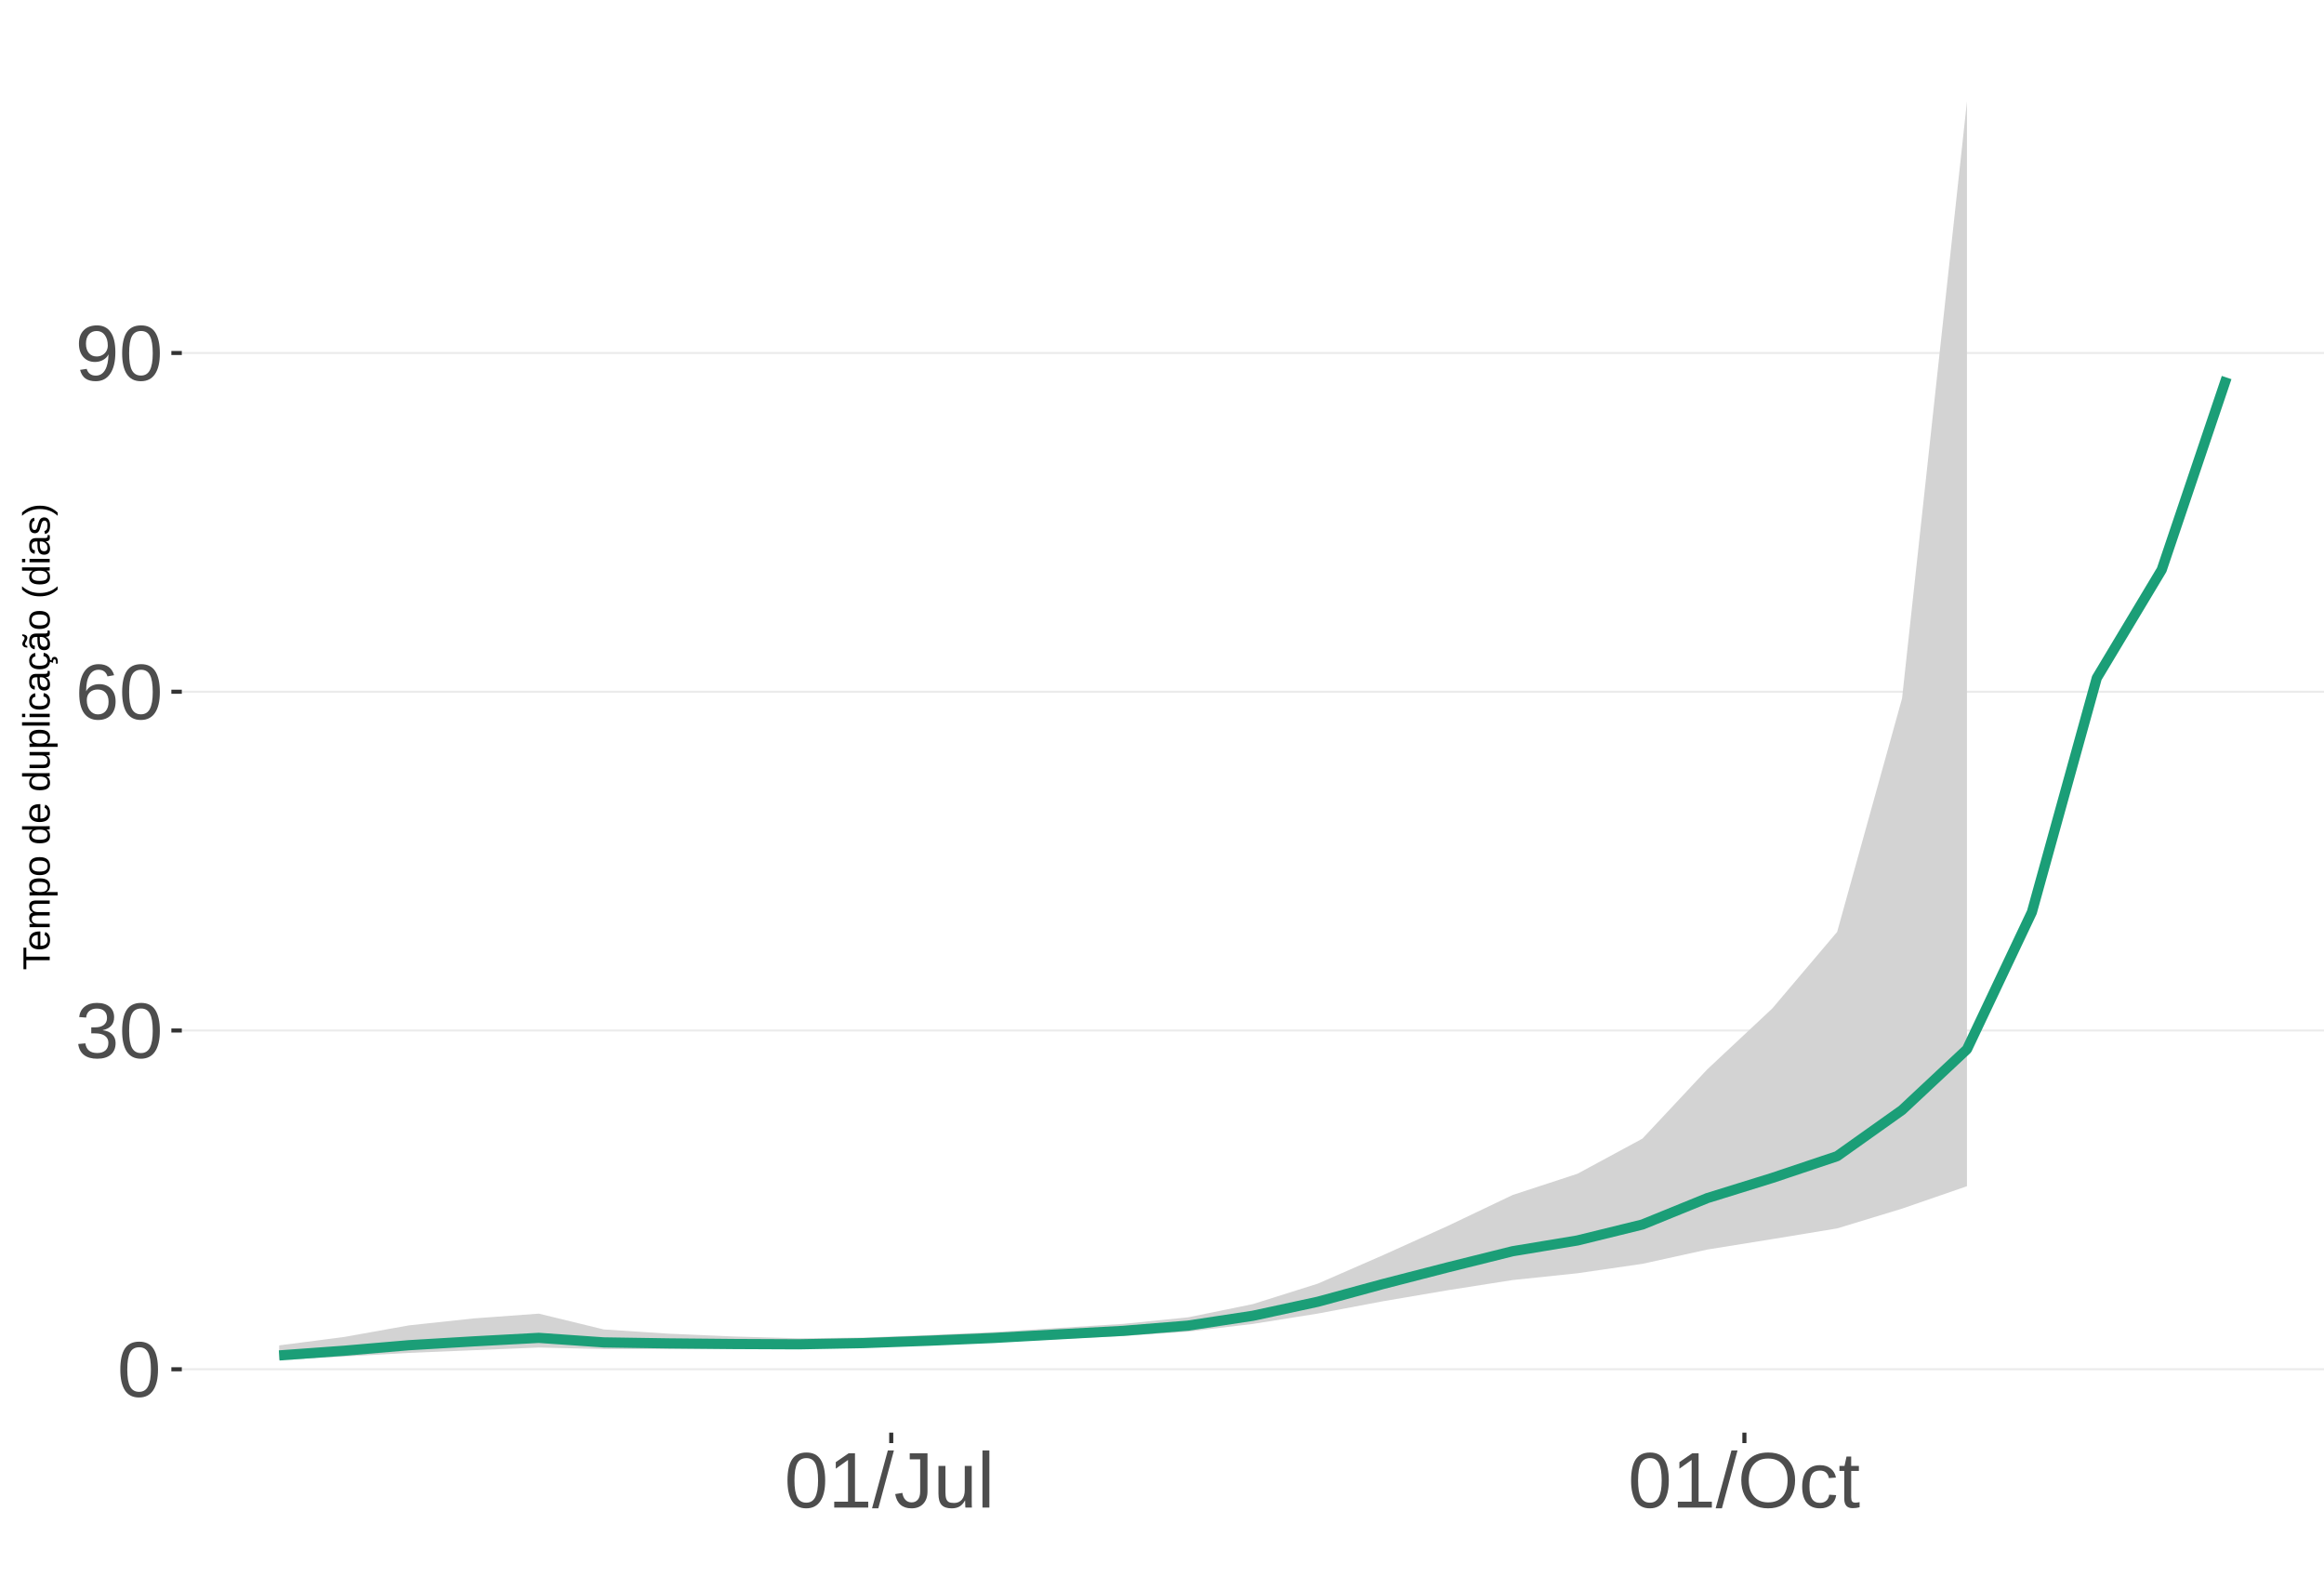
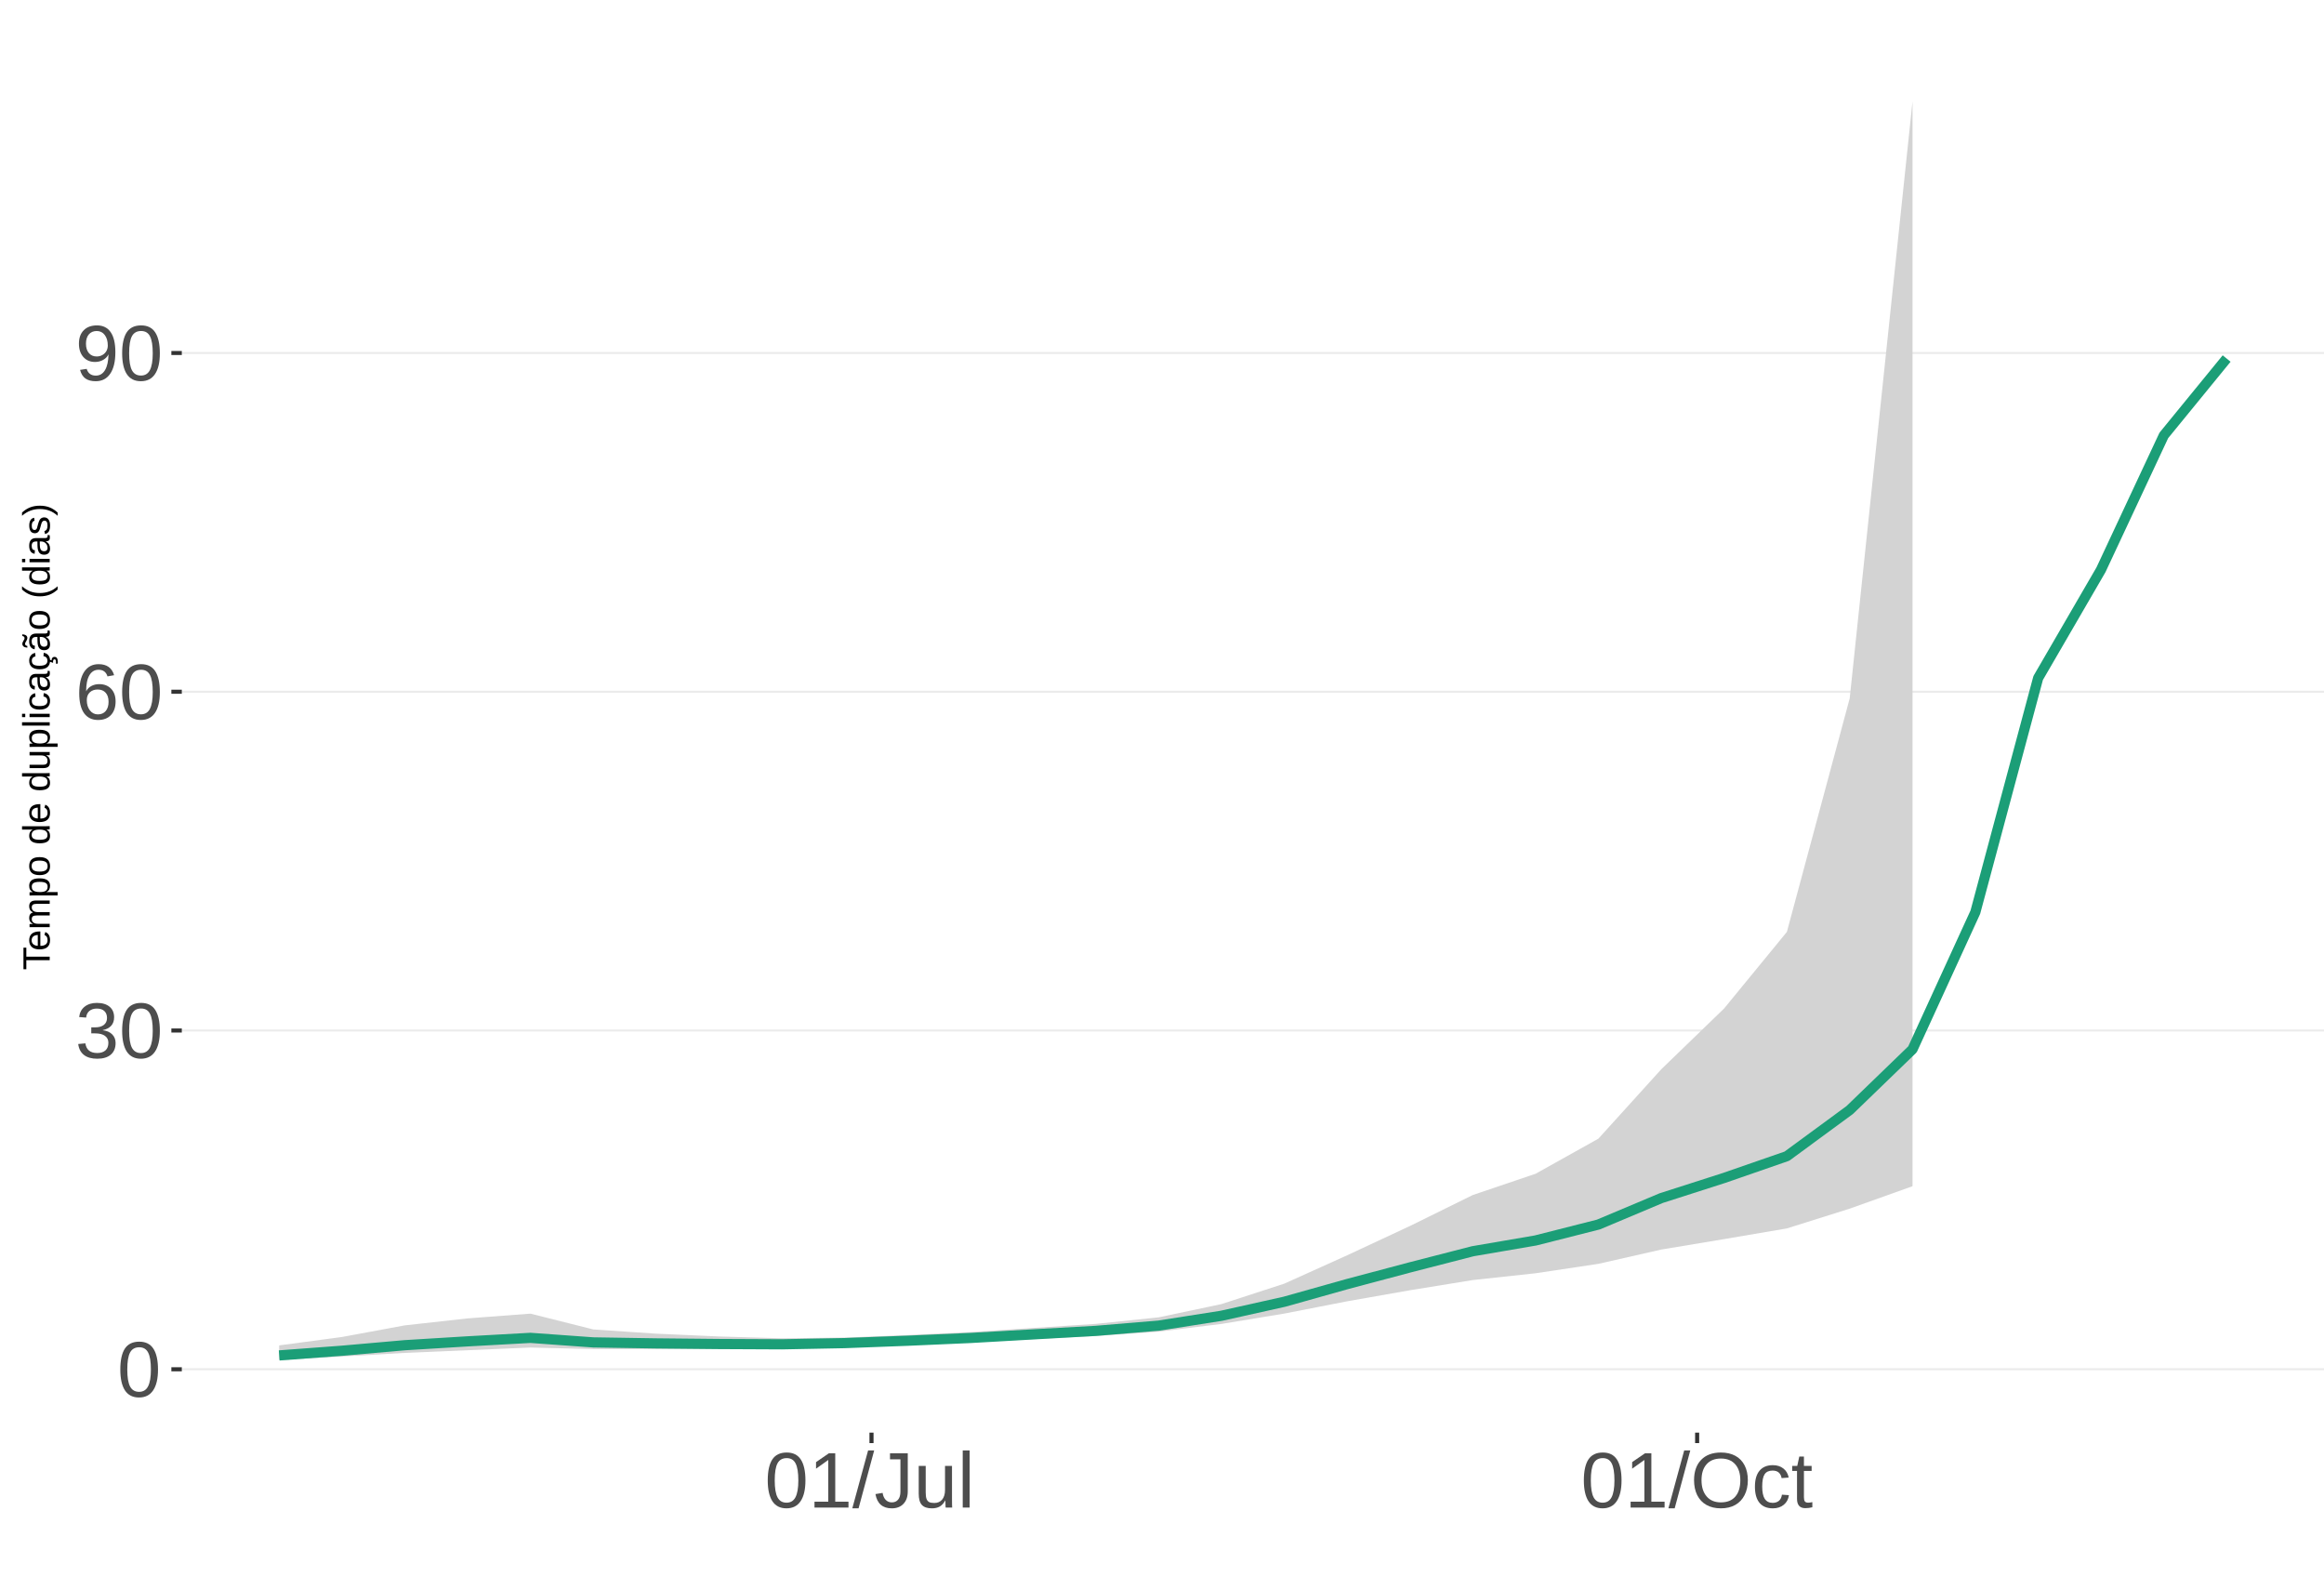
<svg xmlns="http://www.w3.org/2000/svg" xmlns:xlink="http://www.w3.org/1999/xlink" width="609pt" height="413pt" viewBox="0 0 609 413" version="1.1">
  <defs>
    <g>
      <symbol overflow="visible" id="glyph0-0">
        <path style="stroke:none;" d="M 2.062 -14.219 L 13.422 -14.219 L 13.422 0 L 2.062 0 Z M 2.828 -13.438 L 2.828 -0.766 L 12.641 -0.766 L 12.641 -13.438 Z M 2.828 -13.438 " />
      </symbol>
      <symbol overflow="visible" id="glyph0-1">
        <path style="stroke:none;" d="M 10.688 -7.109 C 10.688 -4.734 10.266 -2.922 9.422 -1.672 C 8.586 -0.422 7.352 0.203 5.719 0.203 C 4.082 0.203 2.852 -0.414 2.031 -1.656 C 1.219 -2.906 0.812 -4.723 0.812 -7.109 C 0.812 -9.547 1.207 -11.375 2 -12.594 C 2.801 -13.812 4.062 -14.422 5.781 -14.422 C 7.457 -14.422 8.691 -13.805 9.484 -12.578 C 10.285 -11.348 10.688 -9.523 10.688 -7.109 Z M 8.828 -7.109 C 8.828 -9.16 8.586 -10.645 8.109 -11.562 C 7.641 -12.488 6.863 -12.953 5.781 -12.953 C 4.664 -12.953 3.863 -12.5 3.375 -11.594 C 2.883 -10.688 2.641 -9.191 2.641 -7.109 C 2.641 -5.086 2.883 -3.609 3.375 -2.672 C 3.875 -1.742 4.66 -1.281 5.734 -1.281 C 6.805 -1.281 7.586 -1.754 8.078 -2.703 C 8.578 -3.66 8.828 -5.129 8.828 -7.109 Z M 8.828 -7.109 " />
      </symbol>
      <symbol overflow="visible" id="glyph0-2">
        <path style="stroke:none;" d="M 10.578 -3.922 C 10.578 -2.609 10.16 -1.594 9.328 -0.875 C 8.492 -0.156 7.305 0.203 5.766 0.203 C 4.316 0.203 3.164 -0.117 2.312 -0.766 C 1.457 -1.422 0.945 -2.383 0.781 -3.656 L 2.656 -3.828 C 2.906 -2.141 3.941 -1.297 5.766 -1.297 C 6.672 -1.297 7.383 -1.52 7.906 -1.969 C 8.426 -2.426 8.688 -3.098 8.688 -3.984 C 8.688 -4.754 8.391 -5.352 7.797 -5.781 C 7.203 -6.219 6.344 -6.438 5.219 -6.438 L 4.203 -6.438 L 4.203 -8.016 L 5.188 -8.016 C 6.176 -8.016 6.945 -8.227 7.5 -8.656 C 8.051 -9.094 8.328 -9.695 8.328 -10.469 C 8.328 -11.227 8.102 -11.828 7.656 -12.266 C 7.207 -12.711 6.539 -12.938 5.656 -12.938 C 4.852 -12.938 4.203 -12.727 3.703 -12.312 C 3.211 -11.906 2.93 -11.328 2.859 -10.578 L 1.031 -10.719 C 1.164 -11.883 1.645 -12.789 2.469 -13.438 C 3.301 -14.094 4.367 -14.422 5.672 -14.422 C 7.098 -14.422 8.207 -14.086 9 -13.422 C 9.789 -12.766 10.188 -11.844 10.188 -10.656 C 10.188 -9.75 9.93 -9.008 9.422 -8.438 C 8.91 -7.875 8.176 -7.492 7.219 -7.297 L 7.219 -7.25 C 8.281 -7.133 9.102 -6.773 9.688 -6.172 C 10.281 -5.578 10.578 -4.828 10.578 -3.922 Z M 10.578 -3.922 " />
      </symbol>
      <symbol overflow="visible" id="glyph0-3">
        <path style="stroke:none;" d="M 10.578 -4.656 C 10.578 -3.156 10.172 -1.969 9.359 -1.094 C 8.547 -0.227 7.422 0.203 5.984 0.203 C 4.391 0.203 3.164 -0.391 2.312 -1.578 C 1.469 -2.773 1.047 -4.508 1.047 -6.781 C 1.047 -9.238 1.484 -11.125 2.359 -12.438 C 3.242 -13.758 4.5 -14.422 6.125 -14.422 C 8.27 -14.422 9.625 -13.457 10.188 -11.531 L 8.453 -11.219 C 8.098 -12.375 7.316 -12.953 6.109 -12.953 C 5.078 -12.953 4.273 -12.469 3.703 -11.5 C 3.141 -10.539 2.859 -9.145 2.859 -7.312 C 3.18 -7.926 3.641 -8.391 4.234 -8.703 C 4.836 -9.023 5.523 -9.188 6.297 -9.188 C 7.609 -9.188 8.648 -8.773 9.422 -7.953 C 10.191 -7.141 10.578 -6.039 10.578 -4.656 Z M 8.734 -4.562 C 8.734 -5.594 8.477 -6.383 7.969 -6.938 C 7.469 -7.5 6.77 -7.781 5.875 -7.781 C 5.02 -7.781 4.332 -7.531 3.812 -7.031 C 3.289 -6.539 3.031 -5.863 3.031 -5 C 3.031 -3.906 3.301 -3.008 3.844 -2.312 C 4.383 -1.613 5.082 -1.266 5.938 -1.266 C 6.801 -1.266 7.484 -1.555 7.984 -2.141 C 8.484 -2.734 8.734 -3.539 8.734 -4.562 Z M 8.734 -4.562 " />
      </symbol>
      <symbol overflow="visible" id="glyph0-4">
        <path style="stroke:none;" d="M 10.516 -7.391 C 10.516 -4.953 10.066 -3.078 9.172 -1.766 C 8.285 -0.453 7.016 0.203 5.359 0.203 C 4.254 0.203 3.363 -0.031 2.688 -0.5 C 2.02 -0.969 1.547 -1.723 1.266 -2.766 L 3 -3.031 C 3.363 -1.852 4.16 -1.266 5.391 -1.266 C 6.43 -1.266 7.238 -1.75 7.812 -2.719 C 8.383 -3.688 8.688 -5.066 8.719 -6.859 C 8.445 -6.254 7.984 -5.766 7.328 -5.391 C 6.68 -5.023 5.969 -4.844 5.188 -4.844 C 3.906 -4.844 2.879 -5.281 2.109 -6.156 C 1.348 -7.031 0.969 -8.191 0.969 -9.641 C 0.969 -11.129 1.383 -12.297 2.219 -13.141 C 3.051 -13.992 4.211 -14.422 5.703 -14.422 C 7.273 -14.422 8.469 -13.832 9.281 -12.656 C 10.102 -11.488 10.516 -9.734 10.516 -7.391 Z M 8.531 -9.141 C 8.531 -10.285 8.266 -11.207 7.734 -11.906 C 7.211 -12.602 6.516 -12.953 5.641 -12.953 C 4.766 -12.953 4.07 -12.656 3.562 -12.062 C 3.062 -11.469 2.812 -10.66 2.812 -9.641 C 2.812 -8.609 3.062 -7.789 3.562 -7.188 C 4.07 -6.582 4.758 -6.281 5.625 -6.281 C 6.145 -6.281 6.629 -6.398 7.078 -6.641 C 7.523 -6.879 7.879 -7.219 8.141 -7.656 C 8.398 -8.094 8.531 -8.586 8.531 -9.141 Z M 8.531 -9.141 " />
      </symbol>
      <symbol overflow="visible" id="glyph0-5">
        <path style="stroke:none;" d="M 1.578 0 L 1.578 -1.547 L 5.188 -1.547 L 5.188 -12.469 L 1.984 -10.188 L 1.984 -11.906 L 5.344 -14.219 L 7.016 -14.219 L 7.016 -1.547 L 10.484 -1.547 L 10.484 0 Z M 1.578 0 " />
      </symbol>
      <symbol overflow="visible" id="glyph0-6">
        <path style="stroke:none;" d="M 0 0.203 L 4.141 -14.969 L 5.734 -14.969 L 1.641 0.203 Z M 0 0.203 " />
      </symbol>
      <symbol overflow="visible" id="glyph0-7">
        <path style="stroke:none;" d="M 4.609 0.203 C 2.203 0.203 0.773 -1.039 0.328 -3.531 L 2.203 -3.844 C 2.328 -3.062 2.598 -2.453 3.016 -2.016 C 3.441 -1.578 3.977 -1.359 4.625 -1.359 C 5.32 -1.359 5.867 -1.598 6.266 -2.078 C 6.672 -2.555 6.875 -3.266 6.875 -4.203 L 6.875 -12.641 L 4.141 -12.641 L 4.141 -14.219 L 8.797 -14.219 L 8.797 -4.234 C 8.797 -2.859 8.422 -1.773 7.672 -0.984 C 6.93 -0.191 5.91 0.203 4.609 0.203 Z M 4.609 0.203 " />
      </symbol>
      <symbol overflow="visible" id="glyph0-8">
        <path style="stroke:none;" d="M 3.172 -10.906 L 3.172 -4 C 3.172 -3.281 3.238 -2.719 3.375 -2.312 C 3.52 -1.914 3.742 -1.629 4.047 -1.453 C 4.359 -1.285 4.816 -1.203 5.422 -1.203 C 6.297 -1.203 6.984 -1.5 7.484 -2.094 C 7.984 -2.695 8.234 -3.531 8.234 -4.594 L 8.234 -10.906 L 10.062 -10.906 L 10.062 -2.328 C 10.062 -1.055 10.078 -0.281 10.109 0 L 8.406 0 C 8.395 -0.031 8.383 -0.117 8.375 -0.266 C 8.375 -0.422 8.367 -0.594 8.359 -0.781 C 8.348 -0.969 8.336 -1.328 8.328 -1.859 L 8.297 -1.859 C 7.879 -1.109 7.395 -0.578 6.844 -0.266 C 6.289 0.047 5.609 0.203 4.797 0.203 C 3.598 0.203 2.723 -0.094 2.172 -0.688 C 1.617 -1.281 1.344 -2.266 1.344 -3.641 L 1.344 -10.906 Z M 3.172 -10.906 " />
      </symbol>
      <symbol overflow="visible" id="glyph0-9">
        <path style="stroke:none;" d="M 1.391 0 L 1.391 -14.969 L 3.203 -14.969 L 3.203 0 Z M 1.391 0 " />
      </symbol>
      <symbol overflow="visible" id="glyph0-10">
        <path style="stroke:none;" d="M 15.078 -7.172 C 15.078 -5.68 14.789 -4.379 14.219 -3.266 C 13.656 -2.148 12.844 -1.289 11.781 -0.688 C 10.719 -0.094 9.461 0.203 8.016 0.203 C 6.555 0.203 5.297 -0.094 4.234 -0.688 C 3.18 -1.281 2.375 -2.133 1.812 -3.25 C 1.258 -4.375 0.984 -5.68 0.984 -7.172 C 0.984 -9.441 1.602 -11.219 2.844 -12.5 C 4.082 -13.781 5.812 -14.422 8.031 -14.422 C 9.477 -14.422 10.734 -14.133 11.797 -13.562 C 12.859 -12.988 13.672 -12.148 14.234 -11.047 C 14.797 -9.953 15.078 -8.66 15.078 -7.172 Z M 13.109 -7.172 C 13.109 -8.941 12.664 -10.328 11.781 -11.328 C 10.895 -12.336 9.645 -12.844 8.031 -12.844 C 6.406 -12.844 5.148 -12.344 4.266 -11.344 C 3.379 -10.352 2.938 -8.961 2.938 -7.172 C 2.938 -5.391 3.383 -3.973 4.281 -2.922 C 5.176 -1.879 6.422 -1.359 8.016 -1.359 C 9.66 -1.359 10.922 -1.863 11.797 -2.875 C 12.672 -3.883 13.109 -5.316 13.109 -7.172 Z M 13.109 -7.172 " />
      </symbol>
      <symbol overflow="visible" id="glyph0-11">
        <path style="stroke:none;" d="M 2.781 -5.5 C 2.781 -4.051 3.004 -2.977 3.453 -2.281 C 3.91 -1.582 4.602 -1.234 5.531 -1.234 C 6.176 -1.234 6.711 -1.406 7.141 -1.75 C 7.578 -2.102 7.848 -2.645 7.953 -3.375 L 9.781 -3.25 C 9.645 -2.195 9.195 -1.359 8.438 -0.734 C 7.688 -0.109 6.734 0.203 5.578 0.203 C 4.047 0.203 2.879 -0.273 2.078 -1.234 C 1.273 -2.203 0.875 -3.613 0.875 -5.469 C 0.875 -7.301 1.273 -8.695 2.078 -9.656 C 2.891 -10.625 4.051 -11.109 5.562 -11.109 C 6.676 -11.109 7.598 -10.816 8.328 -10.234 C 9.066 -9.66 9.531 -8.867 9.719 -7.859 L 7.859 -7.719 C 7.766 -8.32 7.523 -8.801 7.141 -9.156 C 6.754 -9.508 6.207 -9.688 5.5 -9.688 C 4.539 -9.688 3.848 -9.367 3.422 -8.734 C 2.992 -8.098 2.781 -7.02 2.781 -5.5 Z M 2.781 -5.5 " />
      </symbol>
      <symbol overflow="visible" id="glyph0-12">
        <path style="stroke:none;" d="M 5.594 -0.078 C 4.988 0.078 4.375 0.156 3.75 0.156 C 2.301 0.156 1.578 -0.664 1.578 -2.312 L 1.578 -9.594 L 0.312 -9.594 L 0.312 -10.906 L 1.641 -10.906 L 2.172 -13.359 L 3.391 -13.359 L 3.391 -10.906 L 5.406 -10.906 L 5.406 -9.594 L 3.391 -9.594 L 3.391 -2.703 C 3.391 -2.18 3.473 -1.812 3.641 -1.594 C 3.816 -1.383 4.113 -1.281 4.531 -1.281 C 4.781 -1.281 5.133 -1.328 5.594 -1.422 Z M 5.594 -0.078 " />
      </symbol>
      <symbol overflow="visible" id="glyph1-0">
        <path style="stroke:none;" d="M -6.875 -1 L -6.875 -6.5 L 0 -6.5 L 0 -1 Z M -6.516 -1.375 L -0.375 -1.375 L -0.375 -6.125 L -6.516 -6.125 Z M -6.516 -1.375 " />
      </symbol>
      <symbol overflow="visible" id="glyph1-1">
        <path style="stroke:none;" d="M -6.125 -3.516 L 0 -3.516 L 0 -2.594 L -6.125 -2.594 L -6.125 -0.219 L -6.875 -0.219 L -6.875 -5.875 L -6.125 -5.875 Z M -6.125 -3.516 " />
      </symbol>
      <symbol overflow="visible" id="glyph1-2">
        <path style="stroke:none;" d="M -2.453 -1.344 C -1.848 -1.344 -1.379 -1.469 -1.047 -1.719 C -0.723 -1.969 -0.562 -2.336 -0.562 -2.828 C -0.562 -3.203 -0.633 -3.504 -0.781 -3.734 C -0.938 -3.961 -1.133 -4.117 -1.375 -4.203 L -1.156 -4.969 C -0.32 -4.656 0.094 -3.941 0.094 -2.828 C 0.094 -2.047 -0.133 -1.445 -0.594 -1.031 C -1.062 -0.625 -1.754 -0.422 -2.672 -0.422 C -3.547 -0.422 -4.211 -0.625 -4.672 -1.031 C -5.141 -1.445 -5.375 -2.031 -5.375 -2.781 C -5.375 -4.344 -4.441 -5.125 -2.578 -5.125 L -2.453 -5.125 Z M -3.125 -4.203 C -3.688 -4.16 -4.094 -4.02 -4.344 -3.781 C -4.602 -3.551 -4.734 -3.219 -4.734 -2.781 C -4.734 -2.352 -4.586 -2.016 -4.297 -1.766 C -4.016 -1.516 -3.625 -1.379 -3.125 -1.359 Z M -3.125 -4.203 " />
      </symbol>
      <symbol overflow="visible" id="glyph1-3">
        <path style="stroke:none;" d="M 0 -3.75 L -3.344 -3.75 C -3.852 -3.75 -4.207 -3.676 -4.406 -3.531 C -4.602 -3.395 -4.703 -3.145 -4.703 -2.781 C -4.703 -2.406 -4.555 -2.109 -4.266 -1.891 C -3.984 -1.672 -3.582 -1.562 -3.062 -1.562 L 0 -1.562 L 0 -0.688 L -4.156 -0.688 C -4.77 -0.688 -5.145 -0.68 -5.281 -0.672 L -5.281 -1.5 C -5.27 -1.5 -5.227 -1.5 -5.156 -1.5 C -5.082 -1.508 -5 -1.516 -4.906 -1.516 C -4.812 -1.523 -4.633 -1.531 -4.375 -1.531 L -4.375 -1.547 C -4.75 -1.734 -5.008 -1.945 -5.156 -2.188 C -5.301 -2.438 -5.375 -2.738 -5.375 -3.094 C -5.375 -3.488 -5.297 -3.801 -5.141 -4.031 C -4.984 -4.27 -4.727 -4.438 -4.375 -4.531 L -4.375 -4.547 C -4.727 -4.723 -4.984 -4.941 -5.141 -5.203 C -5.297 -5.461 -5.375 -5.773 -5.375 -6.141 C -5.375 -6.672 -5.227 -7.055 -4.938 -7.297 C -4.656 -7.547 -4.18 -7.672 -3.516 -7.672 L 0 -7.672 L 0 -6.797 L -3.344 -6.797 C -3.852 -6.797 -4.207 -6.723 -4.406 -6.578 C -4.602 -6.441 -4.703 -6.191 -4.703 -5.828 C -4.703 -5.453 -4.555 -5.156 -4.266 -4.938 C -3.984 -4.727 -3.582 -4.625 -3.062 -4.625 L 0 -4.625 Z M 0 -3.75 " />
      </symbol>
      <symbol overflow="visible" id="glyph1-4">
        <path style="stroke:none;" d="M -2.672 -5.141 C -0.828 -5.141 0.094 -4.492 0.094 -3.203 C 0.094 -2.391 -0.211 -1.844 -0.828 -1.562 L -0.828 -1.531 C -0.797 -1.539 -0.516 -1.547 0.016 -1.547 L 2.078 -1.547 L 2.078 -0.672 L -4.203 -0.672 C -4.742 -0.672 -5.102 -0.66 -5.281 -0.641 L -5.281 -1.5 C -5.27 -1.5 -5.223 -1.5 -5.141 -1.5 C -5.066 -1.508 -4.945 -1.52 -4.781 -1.531 C -4.613 -1.539 -4.5 -1.547 -4.438 -1.547 L -4.438 -1.562 C -4.758 -1.719 -4.992 -1.922 -5.141 -2.172 C -5.297 -2.43 -5.375 -2.773 -5.375 -3.203 C -5.375 -3.848 -5.156 -4.332 -4.719 -4.656 C -4.281 -4.977 -3.598 -5.141 -2.672 -5.141 Z M -2.641 -4.219 C -3.379 -4.219 -3.906 -4.117 -4.219 -3.922 C -4.539 -3.723 -4.703 -3.406 -4.703 -2.969 C -4.703 -2.625 -4.629 -2.352 -4.484 -2.156 C -4.336 -1.957 -4.109 -1.805 -3.797 -1.703 C -3.484 -1.598 -3.078 -1.547 -2.578 -1.547 C -1.879 -1.547 -1.363 -1.656 -1.031 -1.875 C -0.707 -2.102 -0.547 -2.469 -0.547 -2.969 C -0.547 -3.406 -0.707 -3.723 -1.031 -3.922 C -1.352 -4.117 -1.891 -4.219 -2.641 -4.219 Z M -2.641 -4.219 " />
      </symbol>
      <symbol overflow="visible" id="glyph1-5">
        <path style="stroke:none;" d="M -2.641 -5.141 C -1.723 -5.141 -1.035 -4.938 -0.578 -4.531 C -0.129 -4.125 0.094 -3.535 0.094 -2.766 C 0.094 -1.992 -0.141 -1.41 -0.609 -1.016 C -1.078 -0.617 -1.754 -0.422 -2.641 -0.422 C -4.461 -0.422 -5.375 -1.207 -5.375 -2.781 C -5.375 -3.594 -5.148 -4.188 -4.703 -4.562 C -4.266 -4.945 -3.578 -5.141 -2.641 -5.141 Z M -2.641 -4.219 C -3.367 -4.219 -3.898 -4.109 -4.234 -3.891 C -4.566 -3.672 -4.734 -3.305 -4.734 -2.797 C -4.734 -2.285 -4.562 -1.914 -4.219 -1.688 C -3.883 -1.457 -3.359 -1.344 -2.641 -1.344 C -1.953 -1.344 -1.43 -1.453 -1.078 -1.672 C -0.723 -1.898 -0.547 -2.258 -0.547 -2.75 C -0.547 -3.281 -0.711 -3.656 -1.047 -3.875 C -1.391 -4.102 -1.922 -4.219 -2.641 -4.219 Z M -2.641 -4.219 " />
      </symbol>
      <symbol overflow="visible" id="glyph1-6">
        <path style="stroke:none;" d="" />
      </symbol>
      <symbol overflow="visible" id="glyph1-7">
        <path style="stroke:none;" d="M -0.844 -4.016 C -0.508 -3.848 -0.27 -3.629 -0.125 -3.359 C 0.02 -3.086 0.094 -2.754 0.094 -2.359 C 0.094 -1.691 -0.129 -1.203 -0.578 -0.891 C -1.023 -0.578 -1.707 -0.422 -2.625 -0.422 C -4.457 -0.422 -5.375 -1.066 -5.375 -2.359 C -5.375 -2.766 -5.301 -3.098 -5.156 -3.359 C -5.008 -3.629 -4.781 -3.848 -4.469 -4.016 L -7.25 -4.016 L -7.25 -4.891 L -1.094 -4.891 C -0.539 -4.891 -0.176 -4.898 0 -4.922 L 0 -4.078 C -0.051 -4.066 -0.172 -4.055 -0.359 -4.047 C -0.547 -4.035 -0.707 -4.031 -0.844 -4.031 Z M -2.641 -1.344 C -1.898 -1.344 -1.367 -1.438 -1.047 -1.625 C -0.734 -1.82 -0.578 -2.145 -0.578 -2.594 C -0.578 -3.082 -0.75 -3.441 -1.094 -3.672 C -1.438 -3.898 -1.973 -4.016 -2.703 -4.016 C -3.398 -4.016 -3.91 -3.898 -4.234 -3.672 C -4.566 -3.441 -4.734 -3.082 -4.734 -2.594 C -4.734 -2.156 -4.566 -1.836 -4.234 -1.641 C -3.91 -1.441 -3.379 -1.344 -2.641 -1.344 Z M -2.641 -1.344 " />
      </symbol>
      <symbol overflow="visible" id="glyph1-8">
        <path style="stroke:none;" d="M -5.281 -1.531 L -1.938 -1.531 C -1.582 -1.531 -1.305 -1.562 -1.109 -1.625 C -0.922 -1.695 -0.785 -1.805 -0.703 -1.953 C -0.617 -2.109 -0.578 -2.332 -0.578 -2.625 C -0.578 -3.039 -0.723 -3.367 -1.016 -3.609 C -1.305 -3.859 -1.707 -3.984 -2.219 -3.984 L -5.281 -3.984 L -5.281 -4.875 L -1.125 -4.875 C -0.508 -4.875 -0.133 -4.879 0 -4.891 L 0 -4.062 C -0.02 -4.062 -0.062 -4.055 -0.125 -4.047 C -0.195 -4.047 -0.281 -4.039 -0.375 -4.031 C -0.469 -4.031 -0.645 -4.031 -0.906 -4.031 L -0.906 -4.016 C -0.539 -3.816 -0.281 -3.582 -0.125 -3.312 C 0.02 -3.051 0.094 -2.723 0.094 -2.328 C 0.094 -1.742 -0.047 -1.316 -0.328 -1.047 C -0.617 -0.785 -1.098 -0.656 -1.766 -0.656 L -5.281 -0.656 Z M -5.281 -1.531 " />
      </symbol>
      <symbol overflow="visible" id="glyph1-9">
        <path style="stroke:none;" d="M 0 -0.672 L -7.25 -0.672 L -7.25 -1.547 L 0 -1.547 Z M 0 -0.672 " />
      </symbol>
      <symbol overflow="visible" id="glyph1-10">
        <path style="stroke:none;" d="M -6.406 -0.672 L -7.25 -0.672 L -7.25 -1.547 L -6.406 -1.547 Z M 0 -0.672 L -5.281 -0.672 L -5.281 -1.547 L 0 -1.547 Z M 0 -0.672 " />
      </symbol>
      <symbol overflow="visible" id="glyph1-11">
        <path style="stroke:none;" d="M -2.672 -1.344 C -1.961 -1.344 -1.438 -1.453 -1.094 -1.672 C -0.758 -1.891 -0.594 -2.223 -0.594 -2.672 C -0.594 -2.984 -0.676 -3.242 -0.844 -3.453 C -1.02 -3.672 -1.281 -3.801 -1.625 -3.844 L -1.578 -4.734 C -1.066 -4.672 -0.66 -4.457 -0.359 -4.094 C -0.055 -3.727 0.094 -3.266 0.094 -2.703 C 0.094 -1.961 -0.133 -1.395 -0.594 -1 C -1.062 -0.613 -1.742 -0.422 -2.641 -0.422 C -3.535 -0.422 -4.211 -0.613 -4.672 -1 C -5.141 -1.395 -5.375 -1.957 -5.375 -2.688 C -5.375 -3.227 -5.234 -3.676 -4.953 -4.031 C -4.68 -4.395 -4.297 -4.617 -3.797 -4.703 L -3.734 -3.797 C -4.023 -3.754 -4.254 -3.641 -4.422 -3.453 C -4.598 -3.266 -4.688 -3.004 -4.688 -2.672 C -4.688 -2.203 -4.531 -1.863 -4.219 -1.656 C -3.914 -1.445 -3.398 -1.344 -2.672 -1.344 Z M -2.672 -1.344 " />
      </symbol>
      <symbol overflow="visible" id="glyph1-12">
        <path style="stroke:none;" d="M 0.094 -2.016 C 0.094 -1.484 -0.047 -1.082 -0.328 -0.812 C -0.609 -0.551 -0.988 -0.422 -1.469 -0.422 C -2.02 -0.422 -2.441 -0.598 -2.734 -0.953 C -3.023 -1.316 -3.18 -1.898 -3.203 -2.703 L -3.219 -3.891 L -3.516 -3.891 C -3.941 -3.891 -4.25 -3.797 -4.438 -3.609 C -4.625 -3.43 -4.719 -3.148 -4.719 -2.766 C -4.719 -2.367 -4.648 -2.078 -4.516 -1.891 C -4.379 -1.711 -4.164 -1.609 -3.875 -1.578 L -3.953 -0.656 C -4.898 -0.812 -5.375 -1.52 -5.375 -2.781 C -5.375 -3.445 -5.223 -3.945 -4.922 -4.281 C -4.617 -4.613 -4.18 -4.781 -3.609 -4.781 L -1.328 -4.781 C -1.066 -4.781 -0.867 -4.812 -0.734 -4.875 C -0.609 -4.945 -0.547 -5.082 -0.547 -5.281 C -0.547 -5.363 -0.555 -5.457 -0.578 -5.562 L -0.031 -5.562 C 0.02 -5.344 0.047 -5.117 0.047 -4.891 C 0.047 -4.555 -0.035 -4.316 -0.203 -4.172 C -0.379 -4.023 -0.648 -3.941 -1.016 -3.922 L -1.016 -3.891 C -0.609 -3.672 -0.32 -3.41 -0.156 -3.109 C 0.008 -2.805 0.094 -2.441 0.094 -2.016 Z M -0.562 -2.219 C -0.562 -2.539 -0.633 -2.828 -0.781 -3.078 C -0.926 -3.328 -1.125 -3.523 -1.375 -3.672 C -1.633 -3.816 -1.898 -3.891 -2.172 -3.891 L -2.609 -3.891 L -2.594 -2.938 C -2.582 -2.52 -2.535 -2.203 -2.453 -1.984 C -2.379 -1.773 -2.258 -1.613 -2.094 -1.5 C -1.938 -1.383 -1.723 -1.328 -1.453 -1.328 C -1.172 -1.328 -0.953 -1.406 -0.797 -1.562 C -0.641 -1.719 -0.562 -1.938 -0.562 -2.219 Z M -0.562 -2.219 " />
      </symbol>
      <symbol overflow="visible" id="glyph1-13">
        <path style="stroke:none;" d="M -2.672 -1.344 C -1.961 -1.344 -1.438 -1.453 -1.094 -1.672 C -0.758 -1.891 -0.594 -2.223 -0.594 -2.672 C -0.594 -2.984 -0.676 -3.242 -0.844 -3.453 C -1.02 -3.672 -1.281 -3.801 -1.625 -3.844 L -1.578 -4.734 C -1.066 -4.672 -0.66 -4.457 -0.359 -4.094 C -0.055 -3.727 0.094 -3.266 0.094 -2.703 C 0.094 -1.961 -0.133 -1.395 -0.594 -1 C -1.062 -0.613 -1.742 -0.422 -2.641 -0.422 C -3.535 -0.422 -4.211 -0.613 -4.672 -1 C -5.141 -1.395 -5.375 -1.957 -5.375 -2.688 C -5.375 -3.227 -5.234 -3.676 -4.953 -4.031 C -4.68 -4.395 -4.297 -4.617 -3.797 -4.703 L -3.734 -3.797 C -4.023 -3.754 -4.254 -3.641 -4.422 -3.453 C -4.598 -3.266 -4.688 -3.004 -4.688 -2.672 C -4.688 -2.203 -4.531 -1.863 -4.219 -1.656 C -3.914 -1.445 -3.398 -1.344 -2.672 -1.344 Z M 1.234 -3.672 C 1.828 -3.672 2.125 -3.223 2.125 -2.328 C 2.125 -2.148 2.113 -2.004 2.094 -1.891 L 1.625 -1.891 C 1.645 -2.055 1.656 -2.195 1.656 -2.312 C 1.656 -2.789 1.52 -3.031 1.25 -3.031 C 1 -3.031 0.875 -2.812 0.875 -2.375 C 0.875 -2.238 0.879 -2.148 0.891 -2.109 L 0 -2.422 L 0 -2.938 L 0.484 -2.75 C 0.492 -3.062 0.566 -3.289 0.703 -3.438 C 0.836 -3.594 1.016 -3.672 1.234 -3.672 Z M 1.234 -3.672 " />
      </symbol>
      <symbol overflow="visible" id="glyph1-14">
        <path style="stroke:none;" d="M 0.094 -2.016 C 0.094 -1.484 -0.047 -1.082 -0.328 -0.812 C -0.609 -0.551 -0.988 -0.422 -1.469 -0.422 C -2.02 -0.422 -2.441 -0.598 -2.734 -0.953 C -3.023 -1.316 -3.18 -1.898 -3.203 -2.703 L -3.219 -3.891 L -3.516 -3.891 C -3.941 -3.891 -4.25 -3.797 -4.438 -3.609 C -4.625 -3.43 -4.719 -3.148 -4.719 -2.766 C -4.719 -2.367 -4.648 -2.078 -4.516 -1.891 C -4.379 -1.711 -4.164 -1.609 -3.875 -1.578 L -3.953 -0.656 C -4.898 -0.812 -5.375 -1.52 -5.375 -2.781 C -5.375 -3.445 -5.223 -3.945 -4.922 -4.281 C -4.617 -4.613 -4.18 -4.781 -3.609 -4.781 L -1.328 -4.781 C -1.066 -4.781 -0.867 -4.812 -0.734 -4.875 C -0.609 -4.945 -0.547 -5.082 -0.547 -5.281 C -0.547 -5.363 -0.555 -5.457 -0.578 -5.562 L -0.031 -5.562 C 0.02 -5.344 0.047 -5.117 0.047 -4.891 C 0.047 -4.555 -0.035 -4.316 -0.203 -4.172 C -0.379 -4.023 -0.648 -3.941 -1.016 -3.922 L -1.016 -3.891 C -0.609 -3.672 -0.32 -3.41 -0.156 -3.109 C 0.008 -2.805 0.094 -2.441 0.094 -2.016 Z M -0.562 -2.219 C -0.562 -2.539 -0.633 -2.828 -0.781 -3.078 C -0.926 -3.328 -1.125 -3.523 -1.375 -3.672 C -1.633 -3.816 -1.898 -3.891 -2.172 -3.891 L -2.609 -3.891 L -2.594 -2.938 C -2.582 -2.52 -2.535 -2.203 -2.453 -1.984 C -2.379 -1.773 -2.258 -1.613 -2.094 -1.5 C -1.938 -1.383 -1.723 -1.328 -1.453 -1.328 C -1.172 -1.328 -0.953 -1.406 -0.797 -1.562 C -0.641 -1.719 -0.562 -1.938 -0.562 -2.219 Z M -5.859 -3.609 C -5.859 -3.473 -5.891 -3.332 -5.953 -3.188 C -6.016 -3.051 -6.082 -2.922 -6.156 -2.797 C -6.227 -2.672 -6.297 -2.551 -6.359 -2.438 C -6.422 -2.32 -6.453 -2.211 -6.453 -2.109 C -6.453 -1.93 -6.398 -1.797 -6.297 -1.703 C -6.191 -1.617 -6.047 -1.562 -5.859 -1.531 L -5.859 -1.094 C -6.191 -1.125 -6.441 -1.176 -6.609 -1.25 C -6.785 -1.332 -6.922 -1.441 -7.016 -1.578 C -7.117 -1.711 -7.172 -1.879 -7.172 -2.078 C -7.172 -2.223 -7.141 -2.363 -7.078 -2.5 C -7.023 -2.633 -6.957 -2.766 -6.875 -2.891 C -6.801 -3.023 -6.734 -3.145 -6.672 -3.25 C -6.617 -3.363 -6.594 -3.473 -6.594 -3.578 C -6.594 -3.898 -6.785 -4.086 -7.172 -4.141 L -7.172 -4.594 C -6.691 -4.539 -6.352 -4.43 -6.156 -4.266 C -5.957 -4.098 -5.859 -3.879 -5.859 -3.609 Z M -5.859 -3.609 " />
      </symbol>
      <symbol overflow="visible" id="glyph1-15">
        <path style="stroke:none;" d="M -2.594 -0.625 C -3.539 -0.625 -4.383 -0.77 -5.125 -1.062 C -5.875 -1.352 -6.582 -1.805 -7.25 -2.422 L -7.25 -3.266 C -6.57 -2.66 -5.852 -2.211 -5.094 -1.922 C -4.332 -1.641 -3.5 -1.5 -2.594 -1.5 C -1.688 -1.5 -0.852 -1.641 -0.094 -1.922 C 0.664 -2.203 1.391 -2.648 2.078 -3.266 L 2.078 -2.422 C 1.41 -1.805 0.703 -1.352 -0.047 -1.062 C -0.797 -0.77 -1.641 -0.625 -2.578 -0.625 Z M -2.594 -0.625 " />
      </symbol>
      <symbol overflow="visible" id="glyph1-16">
        <path style="stroke:none;" d="M -1.453 -4.641 C -0.961 -4.641 -0.582 -4.453 -0.312 -4.078 C -0.039 -3.703 0.094 -3.176 0.094 -2.5 C 0.094 -1.844 -0.008 -1.332 -0.219 -0.969 C -0.438 -0.613 -0.773 -0.383 -1.234 -0.281 L -1.391 -1.062 C -1.109 -1.133 -0.898 -1.285 -0.766 -1.516 C -0.641 -1.754 -0.578 -2.082 -0.578 -2.5 C -0.578 -2.945 -0.645 -3.27 -0.781 -3.469 C -0.914 -3.676 -1.117 -3.781 -1.391 -3.781 C -1.598 -3.781 -1.766 -3.707 -1.891 -3.562 C -2.023 -3.426 -2.133 -3.195 -2.219 -2.875 L -2.391 -2.25 C -2.516 -1.738 -2.641 -1.375 -2.766 -1.156 C -2.891 -0.945 -3.039 -0.781 -3.219 -0.656 C -3.406 -0.539 -3.629 -0.484 -3.891 -0.484 C -4.367 -0.484 -4.734 -0.656 -4.984 -1 C -5.234 -1.344 -5.359 -1.844 -5.359 -2.5 C -5.359 -3.082 -5.254 -3.547 -5.047 -3.891 C -4.848 -4.234 -4.523 -4.453 -4.078 -4.547 L -3.969 -3.75 C -4.207 -3.707 -4.391 -3.578 -4.516 -3.359 C -4.641 -3.148 -4.703 -2.863 -4.703 -2.5 C -4.703 -2.102 -4.641 -1.812 -4.516 -1.625 C -4.398 -1.438 -4.219 -1.344 -3.969 -1.344 C -3.82 -1.344 -3.695 -1.379 -3.594 -1.453 C -3.5 -1.535 -3.414 -1.648 -3.344 -1.797 C -3.281 -1.953 -3.191 -2.281 -3.078 -2.781 C -2.953 -3.238 -2.836 -3.57 -2.734 -3.781 C -2.641 -3.988 -2.531 -4.148 -2.406 -4.266 C -2.289 -4.379 -2.156 -4.469 -2 -4.531 C -1.844 -4.602 -1.66 -4.641 -1.453 -4.641 Z M -1.453 -4.641 " />
      </symbol>
      <symbol overflow="visible" id="glyph1-17">
        <path style="stroke:none;" d="M -2.578 -2.703 C -1.641 -2.703 -0.797 -2.555 -0.047 -2.266 C 0.703 -1.973 1.41 -1.52 2.078 -0.906 L 2.078 -0.062 C 1.391 -0.676 0.672 -1.125 -0.078 -1.406 C -0.836 -1.688 -1.676 -1.828 -2.594 -1.828 C -3.5 -1.828 -4.328 -1.68 -5.078 -1.391 C -5.836 -1.109 -6.562 -0.664 -7.25 -0.062 L -7.25 -0.906 C -6.582 -1.52 -5.875 -1.973 -5.125 -2.266 C -4.375 -2.555 -3.531 -2.703 -2.594 -2.703 Z M -2.578 -2.703 " />
      </symbol>
    </g>
    <clipPath id="clip1">
      <path d="M 47.645 9.961 L 609 9.961 L 609 375.328 L 47.645 375.328 Z M 47.645 9.961 " />
    </clipPath>
    <clipPath id="clip2">
      <path d="M 47.645 358 L 609 358 L 609 359 L 47.645 359 Z M 47.645 358 " />
    </clipPath>
    <clipPath id="clip3">
      <path d="M 47.645 269 L 609 269 L 609 271 L 47.645 271 Z M 47.645 269 " />
    </clipPath>
    <clipPath id="clip4">
      <path d="M 47.645 180 L 609 180 L 609 182 L 47.645 182 Z M 47.645 180 " />
    </clipPath>
    <clipPath id="clip5">
      <path d="M 47.645 92 L 609 92 L 609 93 L 47.645 93 Z M 47.645 92 " />
    </clipPath>
  </defs>
  <g id="surface281">
    <rect x="0" y="0" width="609" height="413" style="fill:rgb(100%,100%,100%);fill-opacity:1;stroke:none;" />
    <rect x="0" y="0" width="609" height="413" style="fill:rgb(100%,100%,100%);fill-opacity:1;stroke:none;" />
    <path style="fill:none;stroke-width:1.067;stroke-linecap:round;stroke-linejoin:round;stroke:rgb(100%,100%,100%);stroke-opacity:1;stroke-miterlimit:10;" d="M 0 413 L 609 413 L 609 0 L 0 0 Z M 0 413 " />
    <g clip-path="url(#clip1)" clip-rule="nonzero">
      <path style=" stroke:none;fill-rule:nonzero;fill:rgb(100%,100%,100%);fill-opacity:1;" d="M 47.645 375.328 L 609 375.328 L 609 9.961 L 47.645 9.961 Z M 47.645 375.328 " />
    </g>
    <g clip-path="url(#clip2)" clip-rule="nonzero">
      <path style="fill:none;stroke-width:0.533;stroke-linecap:butt;stroke-linejoin:round;stroke:rgb(92.157%,92.157%,92.157%);stroke-opacity:1;stroke-miterlimit:10;" d="M 47.645 358.723 L 609 358.723 " />
    </g>
    <g clip-path="url(#clip3)" clip-rule="nonzero">
      <path style="fill:none;stroke-width:0.533;stroke-linecap:butt;stroke-linejoin:round;stroke:rgb(92.157%,92.157%,92.157%);stroke-opacity:1;stroke-miterlimit:10;" d="M 47.645 269.973 L 609 269.973 " />
    </g>
    <g clip-path="url(#clip4)" clip-rule="nonzero">
      <path style="fill:none;stroke-width:0.533;stroke-linecap:butt;stroke-linejoin:round;stroke:rgb(92.157%,92.157%,92.157%);stroke-opacity:1;stroke-miterlimit:10;" d="M 47.645 181.227 L 609 181.227 " />
    </g>
    <g clip-path="url(#clip5)" clip-rule="nonzero">
      <path style="fill:none;stroke-width:0.533;stroke-linecap:butt;stroke-linejoin:round;stroke:rgb(92.157%,92.157%,92.157%);stroke-opacity:1;stroke-miterlimit:10;" d="M 47.645 92.477 L 609 92.477 " />
    </g>
-     <path style=" stroke:none;fill-rule:nonzero;fill:rgb(82.745%,82.745%,82.745%);fill-opacity:1;" d="M 73.16 352.465 L 90.172 350.266 L 107.184 347.219 L 124.195 345.395 L 141.203 344.152 L 158.215 348.289 L 175.227 349.398 L 192.238 350.129 L 209.246 350.613 L 226.258 350.422 L 243.27 349.762 L 260.281 348.984 L 277.289 347.898 L 294.301 346.828 L 311.312 345.121 L 328.324 341.645 L 345.332 336.289 L 362.344 328.863 L 379.355 321.188 L 396.367 313.074 L 413.375 307.5 L 430.387 298.305 L 447.398 280.137 L 464.41 264.215 L 481.418 244.141 L 498.43 182.969 L 515.441 26.57 L 515.441 310.766 L 498.43 316.645 L 481.418 321.824 L 464.41 324.625 L 447.398 327.363 L 430.387 331.102 L 413.375 333.57 L 396.367 335.352 L 379.355 338.023 L 362.344 340.918 L 345.332 344.133 L 328.324 346.844 L 311.312 348.867 L 294.301 350.016 L 277.289 350.828 L 260.281 351.656 L 243.27 352.32 L 226.258 352.902 L 209.246 353.266 L 192.238 353.363 L 175.227 353.426 L 158.215 353.441 L 141.203 353.027 L 124.195 353.73 L 107.184 354.434 L 90.172 355.379 L 73.16 356.25 Z M 73.16 352.465 " />
-     <path style="fill:none;stroke-width:2.667;stroke-linecap:butt;stroke-linejoin:round;stroke:rgb(10.588%,61.961%,46.667%);stroke-opacity:1;stroke-miterlimit:10;" d="M 73.16 355.098 L 90.172 353.867 L 107.184 352.418 L 124.195 351.41 L 141.203 350.496 L 158.215 351.684 L 175.227 351.945 L 192.238 352.109 L 209.246 352.188 L 226.258 351.871 L 243.27 351.25 L 260.281 350.527 L 277.289 349.586 L 294.301 348.664 L 311.312 347.289 L 328.324 344.707 L 345.332 341.035 L 362.344 336.41 L 379.355 332.035 L 396.367 327.801 L 413.375 324.98 L 430.387 320.805 L 447.398 313.883 L 464.41 308.602 L 481.418 302.895 L 498.43 290.812 L 515.441 274.898 L 532.453 238.969 L 549.461 177.617 L 566.473 149.266 L 583.484 98.91 " />
+     <path style=" stroke:none;fill-rule:nonzero;fill:rgb(82.745%,82.745%,82.745%);fill-opacity:1;" d="M 73.16 352.465 L 89.625 350.266 L 106.086 347.219 L 122.547 345.395 L 139.008 344.152 L 155.473 348.289 L 171.934 349.398 L 188.395 350.129 L 204.855 350.613 L 221.32 350.422 L 237.781 349.762 L 254.242 348.984 L 270.707 347.898 L 287.168 346.828 L 303.629 345.121 L 320.09 341.645 L 336.555 336.289 L 353.016 328.863 L 369.477 321.188 L 385.941 313.074 L 402.402 307.5 L 418.863 298.305 L 435.324 280.137 L 451.789 264.215 L 468.25 244.141 L 484.711 182.969 L 501.172 26.57 L 501.172 310.766 L 484.711 316.645 L 468.25 321.824 L 451.789 324.625 L 435.324 327.363 L 418.863 331.102 L 402.402 333.57 L 385.941 335.352 L 369.477 338.023 L 353.016 340.918 L 336.555 344.133 L 320.09 346.844 L 303.629 348.867 L 287.168 350.016 L 270.707 350.828 L 254.242 351.656 L 237.781 352.32 L 221.32 352.902 L 204.855 353.266 L 188.395 353.363 L 171.934 353.426 L 155.473 353.441 L 139.008 353.027 L 106.086 354.434 L 89.625 355.379 L 73.16 356.25 Z M 73.16 352.465 " />
+     <path style="fill:none;stroke-width:2.667;stroke-linecap:butt;stroke-linejoin:round;stroke:rgb(10.588%,61.961%,46.667%);stroke-opacity:1;stroke-miterlimit:10;" d="M 73.16 355.098 L 89.625 353.867 L 106.086 352.418 L 122.547 351.41 L 139.008 350.496 L 155.473 351.684 L 171.934 351.945 L 188.395 352.109 L 204.855 352.188 L 221.32 351.871 L 237.781 351.25 L 254.242 350.527 L 270.707 349.586 L 287.168 348.664 L 303.629 347.289 L 320.09 344.707 L 336.555 341.035 L 353.016 336.41 L 369.477 332.035 L 385.941 327.801 L 402.402 324.98 L 418.863 320.805 L 435.324 313.883 L 451.789 308.602 L 468.25 302.895 L 484.711 290.812 L 501.172 274.898 L 517.637 238.969 L 534.098 177.617 L 550.559 149.266 L 567.023 114.074 L 583.484 93.93 " />
    <g style="fill:rgb(30.196%,30.196%,30.196%);fill-opacity:1;">
      <use xlink:href="#glyph0-1" x="30.715" y="365.916" />
    </g>
    <g style="fill:rgb(30.196%,30.196%,30.196%);fill-opacity:1;">
      <use xlink:href="#glyph0-2" x="19.715" y="277.166" />
      <use xlink:href="#glyph0-1" x="31.199" y="277.166" />
    </g>
    <g style="fill:rgb(30.196%,30.196%,30.196%);fill-opacity:1;">
      <use xlink:href="#glyph0-3" x="19.715" y="188.42" />
      <use xlink:href="#glyph0-1" x="31.199" y="188.42" />
    </g>
    <g style="fill:rgb(30.196%,30.196%,30.196%);fill-opacity:1;">
      <use xlink:href="#glyph0-4" x="19.715" y="99.67" />
      <use xlink:href="#glyph0-1" x="31.199" y="99.67" />
    </g>
    <path style="fill:none;stroke-width:1.067;stroke-linecap:butt;stroke-linejoin:round;stroke:rgb(20%,20%,20%);stroke-opacity:1;stroke-miterlimit:10;" d="M 44.906 358.723 L 47.645 358.723 " />
    <path style="fill:none;stroke-width:1.067;stroke-linecap:butt;stroke-linejoin:round;stroke:rgb(20%,20%,20%);stroke-opacity:1;stroke-miterlimit:10;" d="M 44.906 269.973 L 47.645 269.973 " />
    <path style="fill:none;stroke-width:1.067;stroke-linecap:butt;stroke-linejoin:round;stroke:rgb(20%,20%,20%);stroke-opacity:1;stroke-miterlimit:10;" d="M 44.906 181.227 L 47.645 181.227 " />
    <path style="fill:none;stroke-width:1.067;stroke-linecap:butt;stroke-linejoin:round;stroke:rgb(20%,20%,20%);stroke-opacity:1;stroke-miterlimit:10;" d="M 44.906 92.477 L 47.645 92.477 " />
-     <path style="fill:none;stroke-width:1.067;stroke-linecap:butt;stroke-linejoin:round;stroke:rgb(20%,20%,20%);stroke-opacity:1;stroke-miterlimit:10;" d="M 233.547 378.07 L 233.547 375.328 " />
-     <path style="fill:none;stroke-width:1.067;stroke-linecap:butt;stroke-linejoin:round;stroke:rgb(20%,20%,20%);stroke-opacity:1;stroke-miterlimit:10;" d="M 457.117 378.07 L 457.117 375.328 " />
-     <g style="fill:rgb(30.196%,30.196%,30.196%);fill-opacity:1;">
-       <use xlink:href="#glyph0-1" x="205.547" y="394.955" />
-       <use xlink:href="#glyph0-5" x="217.031" y="394.955" />
-       <use xlink:href="#glyph0-6" x="228.516" y="394.955" />
-       <use xlink:href="#glyph0-7" x="234.253" y="394.955" />
-       <use xlink:href="#glyph0-8" x="244.578" y="394.955" />
-       <use xlink:href="#glyph0-9" x="256.062" y="394.955" />
-     </g>
-     <g style="fill:rgb(30.196%,30.196%,30.196%);fill-opacity:1;">
-       <use xlink:href="#glyph0-1" x="426.617" y="394.955" />
-       <use xlink:href="#glyph0-5" x="438.102" y="394.955" />
-       <use xlink:href="#glyph0-6" x="449.586" y="394.955" />
-       <use xlink:href="#glyph0-10" x="455.323" y="394.955" />
-       <use xlink:href="#glyph0-11" x="471.385" y="394.955" />
-       <use xlink:href="#glyph0-12" x="481.71" y="394.955" />
+     <path style="fill:none;stroke-width:1.067;stroke-linecap:butt;stroke-linejoin:round;stroke:rgb(20%,20%,20%);stroke-opacity:1;stroke-miterlimit:10;" d="M 228.375 378.07 L 228.375 375.328 " />
+     <path style="fill:none;stroke-width:1.067;stroke-linecap:butt;stroke-linejoin:round;stroke:rgb(20%,20%,20%);stroke-opacity:1;stroke-miterlimit:10;" d="M 444.734 378.07 L 444.734 375.328 " />
+     <g style="fill:rgb(30.196%,30.196%,30.196%);fill-opacity:1;">
+       <use xlink:href="#glyph0-1" x="200.375" y="394.955" />
+       <use xlink:href="#glyph0-5" x="211.859" y="394.955" />
+       <use xlink:href="#glyph0-6" x="223.344" y="394.955" />
+       <use xlink:href="#glyph0-7" x="229.081" y="394.955" />
+       <use xlink:href="#glyph0-8" x="239.406" y="394.955" />
+       <use xlink:href="#glyph0-9" x="250.891" y="394.955" />
+     </g>
+     <g style="fill:rgb(30.196%,30.196%,30.196%);fill-opacity:1;">
+       <use xlink:href="#glyph0-1" x="414.234" y="394.955" />
+       <use xlink:href="#glyph0-5" x="425.719" y="394.955" />
+       <use xlink:href="#glyph0-6" x="437.203" y="394.955" />
+       <use xlink:href="#glyph0-10" x="442.94" y="394.955" />
+       <use xlink:href="#glyph0-11" x="459.002" y="394.955" />
+       <use xlink:href="#glyph0-12" x="469.327" y="394.955" />
    </g>
    <g style="fill:rgb(0%,0%,0%);fill-opacity:1;">
      <use xlink:href="#glyph1-1" x="13.025" y="254.145" />
      <use xlink:href="#glyph1-2" x="13.025" y="249.145" />
      <use xlink:href="#glyph1-3" x="13.025" y="243.583" />
      <use xlink:href="#glyph1-4" x="13.025" y="235.253" />
      <use xlink:href="#glyph1-5" x="13.025" y="229.691" />
      <use xlink:href="#glyph1-6" x="13.025" y="224.13" />
      <use xlink:href="#glyph1-7" x="13.025" y="221.352" />
      <use xlink:href="#glyph1-2" x="13.025" y="215.79" />
      <use xlink:href="#glyph1-6" x="13.025" y="210.229" />
      <use xlink:href="#glyph1-7" x="13.025" y="207.45" />
      <use xlink:href="#glyph1-8" x="13.025" y="201.889" />
      <use xlink:href="#glyph1-4" x="13.025" y="196.327" />
      <use xlink:href="#glyph1-9" x="13.025" y="190.766" />
      <use xlink:href="#glyph1-10" x="13.025" y="188.544" />
      <use xlink:href="#glyph1-11" x="13.025" y="186.322" />
      <use xlink:href="#glyph1-12" x="13.025" y="181.322" />
      <use xlink:href="#glyph1-13" x="13.025" y="175.761" />
      <use xlink:href="#glyph1-14" x="13.025" y="170.761" />
      <use xlink:href="#glyph1-5" x="13.025" y="165.199" />
      <use xlink:href="#glyph1-6" x="13.025" y="159.638" />
      <use xlink:href="#glyph1-15" x="13.025" y="156.859" />
      <use xlink:href="#glyph1-7" x="13.025" y="153.529" />
      <use xlink:href="#glyph1-10" x="13.025" y="147.968" />
      <use xlink:href="#glyph1-12" x="13.025" y="145.746" />
      <use xlink:href="#glyph1-16" x="13.025" y="140.185" />
      <use xlink:href="#glyph1-17" x="13.025" y="135.185" />
    </g>
  </g>
</svg>
